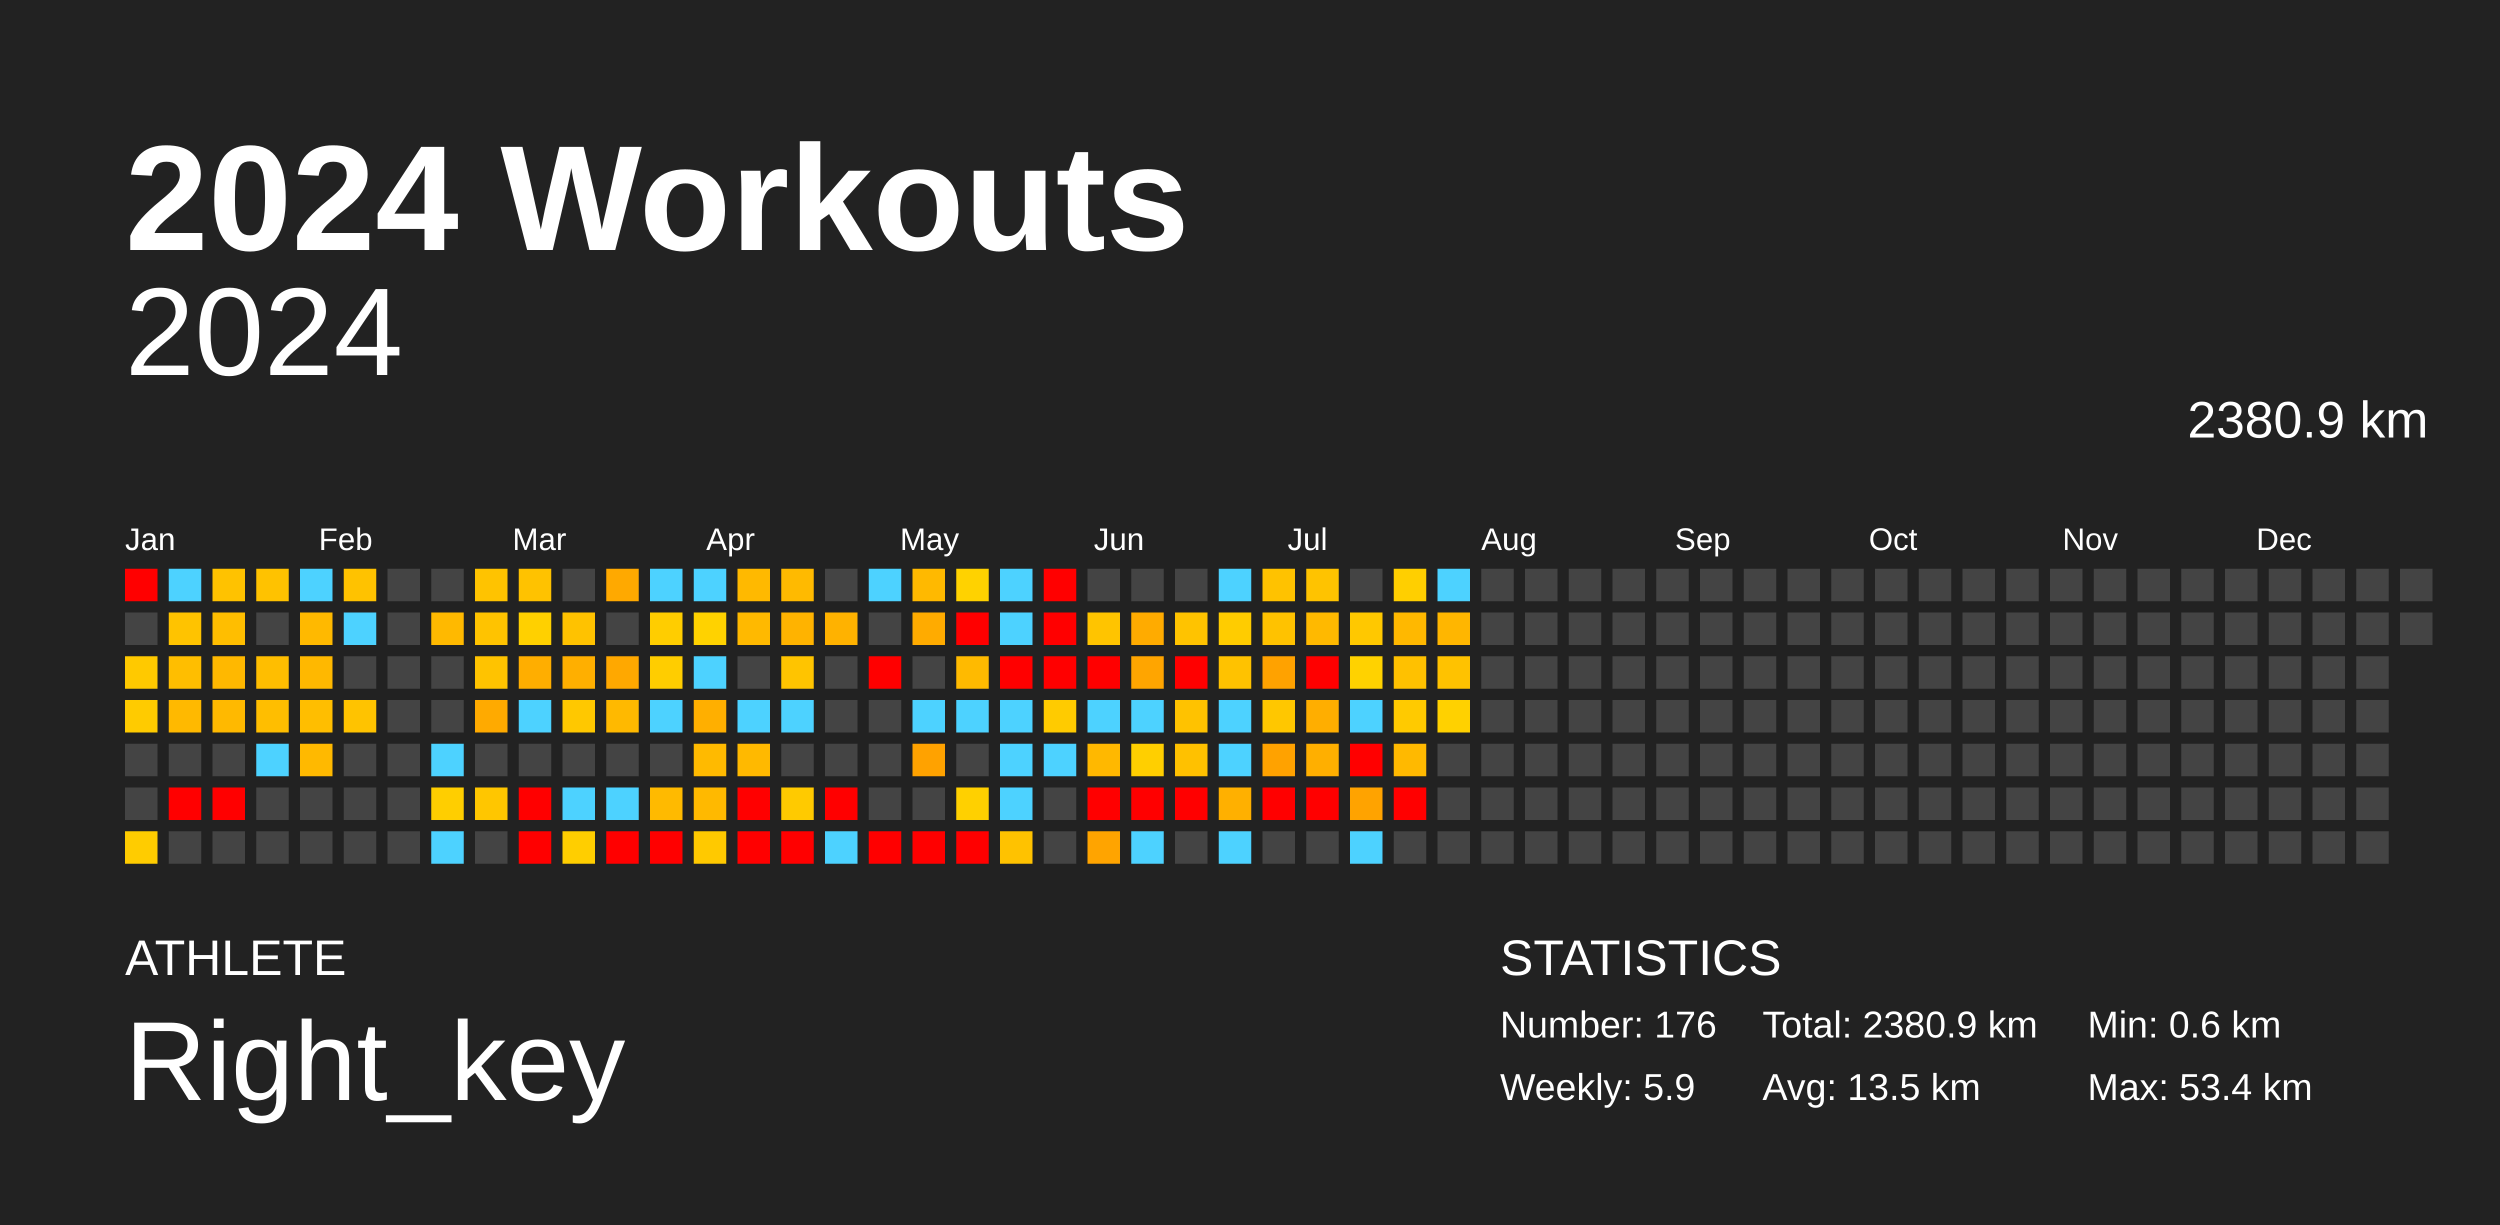
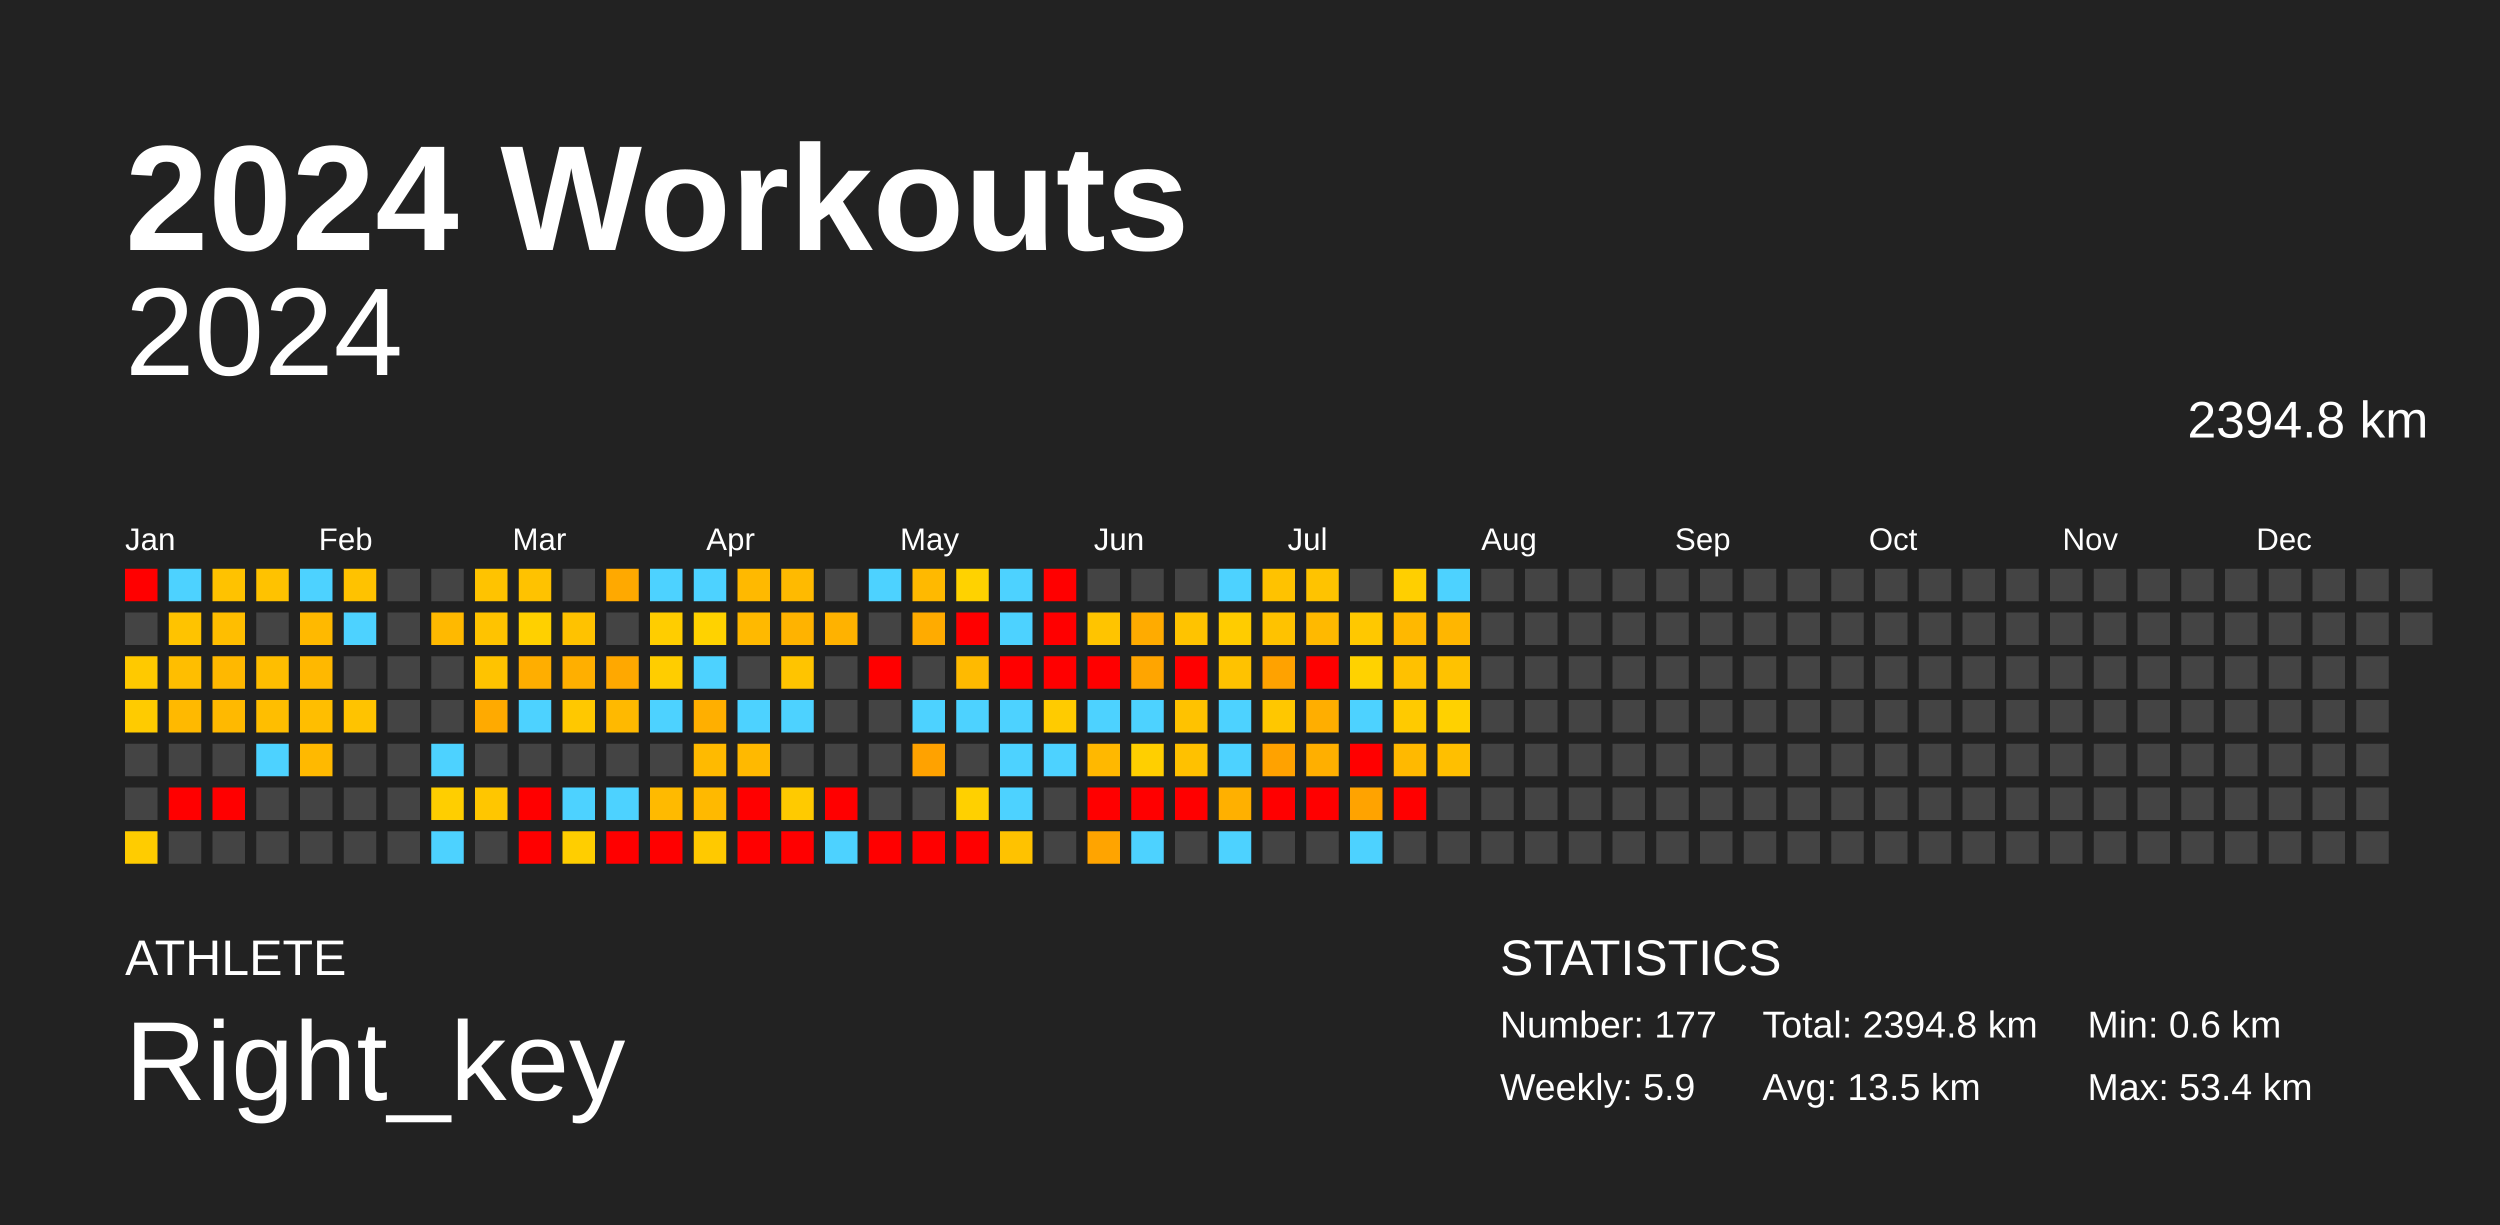
<svg xmlns="http://www.w3.org/2000/svg" baseProfile="full" height="98mm" version="1.1" viewBox="0,0,200,98" width="200mm">
  <defs />
  <rect fill="#222222" height="98" width="200" x="0" y="0" />
  <text fill="#FFFFFF" style="font-size:12px; font-family:Arial; font-weight:bold;" x="10" y="20">2024 Workouts</text>
  <text fill="#FFFFFF" style="font-size:4px; font-family:Arial" x="10" y="78">ATHLETE</text>
  <text fill="#FFFFFF" style="font-size:9px; font-family:Arial" x="10" y="88">Right_key</text>
  <text fill="#FFFFFF" style="font-size:4px; font-family:Arial" x="120" y="78">STATISTICS</text>
-   <text fill="#FFFFFF" style="font-size:3px; font-family:Arial" x="120" y="83">Number: 176</text>
+   <text fill="#FFFFFF" style="font-size:3px; font-family:Arial" x="120" y="83">Number: 177</text>
  <text fill="#FFFFFF" style="font-size:3px; font-family:Arial" x="120" y="88">Weekly: 5.9</text>
-   <text fill="#FFFFFF" style="font-size:3px; font-family:Arial" x="141" y="83">Total: 2380.9 km</text>
+   <text fill="#FFFFFF" style="font-size:3px; font-family:Arial" x="141" y="83">Total: 2394.8 km</text>
  <text fill="#FFFFFF" style="font-size:3px; font-family:Arial" x="141" y="88">Avg: 13.5 km</text>
  <text fill="#FFFFFF" style="font-size:3px; font-family:Arial" x="167" y="83">Min: 0.6 km</text>
  <text fill="#FFFFFF" style="font-size:3px; font-family:Arial" x="167" y="88">Max: 53.4 km</text>
  <text alignment-baseline="hanging" fill="#FFFFFF" style="font-size:10.0px; font-family:Arial;" x="10" y="30">2024</text>
-   <text alignment-baseline="hanging" fill="#FFFFFF" style="font-size:4.125px; font-family:Arial;" x="175" y="35">2380.9 km</text>
+   <text alignment-baseline="hanging" fill="#FFFFFF" style="font-size:4.125px; font-family:Arial;" x="175" y="35">2394.8 km</text>
  <text fill="#FFFFFF" style="font-size:2.5px; font-family:Arial" x="10.0" y="44">Jan</text>
  <text fill="#FFFFFF" style="font-size:2.5px; font-family:Arial" x="25.5" y="44">Feb</text>
  <text fill="#FFFFFF" style="font-size:2.5px; font-family:Arial" x="41.0" y="44">Mar</text>
  <text fill="#FFFFFF" style="font-size:2.5px; font-family:Arial" x="56.5" y="44">Apr</text>
  <text fill="#FFFFFF" style="font-size:2.5px; font-family:Arial" x="72.0" y="44">May</text>
  <text fill="#FFFFFF" style="font-size:2.5px; font-family:Arial" x="87.5" y="44">Jun</text>
  <text fill="#FFFFFF" style="font-size:2.5px; font-family:Arial" x="103.0" y="44">Jul</text>
  <text fill="#FFFFFF" style="font-size:2.5px; font-family:Arial" x="118.5" y="44">Aug</text>
  <text fill="#FFFFFF" style="font-size:2.5px; font-family:Arial" x="134.0" y="44">Sep</text>
  <text fill="#FFFFFF" style="font-size:2.5px; font-family:Arial" x="149.5" y="44">Oct</text>
  <text fill="#FFFFFF" style="font-size:2.5px; font-family:Arial" x="165.0" y="44">Nov</text>
  <text fill="#FFFFFF" style="font-size:2.5px; font-family:Arial" x="180.5" y="44">Dec</text>
  <rect fill="red" height="2.6" width="2.6" x="10.0" y="45.5" />
  <rect fill="#444444" height="2.6" width="2.6" x="10.0" y="49.0" />
  <rect fill="#ffc900" height="2.6" width="2.6" x="10.0" y="52.5" />
  <rect fill="#ffcb00" height="2.6" width="2.6" x="10.0" y="56.0" />
  <rect fill="#444444" height="2.6" width="2.6" x="10.0" y="59.5" />
  <rect fill="#444444" height="2.6" width="2.6" x="10.0" y="63.0" />
  <rect fill="#ffcc00" height="2.6" width="2.6" x="10.0" y="66.5" />
  <rect fill="#4dd2ff" height="2.6" width="2.6" x="13.5" y="45.5" />
  <rect fill="#ffc300" height="2.6" width="2.6" x="13.5" y="49.0" />
  <rect fill="#ffbe00" height="2.6" width="2.6" x="13.5" y="52.5" />
  <rect fill="#ffb900" height="2.6" width="2.6" x="13.5" y="56.0" />
  <rect fill="#444444" height="2.6" width="2.6" x="13.5" y="59.5" />
  <rect fill="red" height="2.6" width="2.6" x="13.5" y="63.0" />
  <rect fill="#444444" height="2.6" width="2.6" x="13.5" y="66.5" />
  <rect fill="#ffc200" height="2.6" width="2.6" x="17.0" y="45.5" />
  <rect fill="#ffbe00" height="2.6" width="2.6" x="17.0" y="49.0" />
  <rect fill="#ffb800" height="2.6" width="2.6" x="17.0" y="52.5" />
  <rect fill="#ffb900" height="2.6" width="2.6" x="17.0" y="56.0" />
  <rect fill="#444444" height="2.6" width="2.6" x="17.0" y="59.5" />
  <rect fill="red" height="2.6" width="2.6" x="17.0" y="63.0" />
  <rect fill="#444444" height="2.6" width="2.6" x="17.0" y="66.5" />
  <rect fill="#ffc200" height="2.6" width="2.6" x="20.5" y="45.5" />
  <rect fill="#444444" height="2.6" width="2.6" x="20.5" y="49.0" />
  <rect fill="#ffbe00" height="2.6" width="2.6" x="20.5" y="52.5" />
  <rect fill="#ffbe00" height="2.6" width="2.6" x="20.5" y="56.0" />
  <rect fill="#4dd2ff" height="2.6" width="2.6" x="20.5" y="59.5" />
  <rect fill="#444444" height="2.6" width="2.6" x="20.5" y="63.0" />
  <rect fill="#444444" height="2.6" width="2.6" x="20.5" y="66.5" />
  <rect fill="#4dd2ff" height="2.6" width="2.6" x="24.0" y="45.5" />
  <rect fill="#ffb900" height="2.6" width="2.6" x="24.0" y="49.0" />
  <rect fill="#ffb800" height="2.6" width="2.6" x="24.0" y="52.5" />
  <rect fill="#ffbe00" height="2.6" width="2.6" x="24.0" y="56.0" />
  <rect fill="#ffb900" height="2.6" width="2.6" x="24.0" y="59.5" />
  <rect fill="#444444" height="2.6" width="2.6" x="24.0" y="63.0" />
  <rect fill="#444444" height="2.6" width="2.6" x="24.0" y="66.5" />
  <rect fill="#ffc200" height="2.6" width="2.6" x="27.5" y="45.5" />
  <rect fill="#4dd2ff" height="2.6" width="2.6" x="27.5" y="49.0" />
  <rect fill="#444444" height="2.6" width="2.6" x="27.5" y="52.5" />
  <rect fill="#ffc300" height="2.6" width="2.6" x="27.5" y="56.0" />
  <rect fill="#444444" height="2.6" width="2.6" x="27.5" y="59.5" />
  <rect fill="#444444" height="2.6" width="2.6" x="27.5" y="63.0" />
  <rect fill="#444444" height="2.6" width="2.6" x="27.5" y="66.5" />
  <rect fill="#444444" height="2.6" width="2.6" x="31.0" y="45.5" />
  <rect fill="#444444" height="2.6" width="2.6" x="31.0" y="49.0" />
  <rect fill="#444444" height="2.6" width="2.6" x="31.0" y="52.5" />
  <rect fill="#444444" height="2.6" width="2.6" x="31.0" y="56.0" />
  <rect fill="#444444" height="2.6" width="2.6" x="31.0" y="59.5" />
  <rect fill="#444444" height="2.6" width="2.6" x="31.0" y="63.0" />
  <rect fill="#444444" height="2.6" width="2.6" x="31.0" y="66.5" />
  <rect fill="#444444" height="2.6" width="2.6" x="34.5" y="45.5" />
  <rect fill="#ffb900" height="2.6" width="2.6" x="34.5" y="49.0" />
  <rect fill="#444444" height="2.6" width="2.6" x="34.5" y="52.5" />
  <rect fill="#444444" height="2.6" width="2.6" x="34.5" y="56.0" />
  <rect fill="#4dd2ff" height="2.6" width="2.6" x="34.5" y="59.5" />
  <rect fill="#ffce00" height="2.6" width="2.6" x="34.5" y="63.0" />
  <rect fill="#4dd2ff" height="2.6" width="2.6" x="34.5" y="66.5" />
  <rect fill="#ffc300" height="2.6" width="2.6" x="38.0" y="45.5" />
  <rect fill="#ffc300" height="2.6" width="2.6" x="38.0" y="49.0" />
  <rect fill="#ffc300" height="2.6" width="2.6" x="38.0" y="52.5" />
  <rect fill="#ffaa00" height="2.6" width="2.6" x="38.0" y="56.0" />
  <rect fill="#444444" height="2.6" width="2.6" x="38.0" y="59.5" />
  <rect fill="#ffc600" height="2.6" width="2.6" x="38.0" y="63.0" />
  <rect fill="#444444" height="2.6" width="2.6" x="38.0" y="66.5" />
  <rect fill="#ffc200" height="2.6" width="2.6" x="41.5" y="45.5" />
  <rect fill="#ffd000" height="2.6" width="2.6" x="41.5" y="49.0" />
  <rect fill="#ffae00" height="2.6" width="2.6" x="41.5" y="52.5" />
  <rect fill="#4dd2ff" height="2.6" width="2.6" x="41.5" y="56.0" />
  <rect fill="#444444" height="2.6" width="2.6" x="41.5" y="59.5" />
  <rect fill="red" height="2.6" width="2.6" x="41.5" y="63.0" />
  <rect fill="red" height="2.6" width="2.6" x="41.5" y="66.5" />
  <rect fill="#444444" height="2.6" width="2.6" x="45.0" y="45.5" />
  <rect fill="#ffc200" height="2.6" width="2.6" x="45.0" y="49.0" />
  <rect fill="#ffaf00" height="2.6" width="2.6" x="45.0" y="52.5" />
  <rect fill="#ffc800" height="2.6" width="2.6" x="45.0" y="56.0" />
  <rect fill="#444444" height="2.6" width="2.6" x="45.0" y="59.5" />
  <rect fill="#4dd2ff" height="2.6" width="2.6" x="45.0" y="63.0" />
  <rect fill="#ffce00" height="2.6" width="2.6" x="45.0" y="66.5" />
  <rect fill="#ffa900" height="2.6" width="2.6" x="48.5" y="45.5" />
  <rect fill="#444444" height="2.6" width="2.6" x="48.5" y="49.0" />
  <rect fill="#ffa800" height="2.6" width="2.6" x="48.5" y="52.5" />
  <rect fill="#ffb900" height="2.6" width="2.6" x="48.5" y="56.0" />
  <rect fill="#444444" height="2.6" width="2.6" x="48.5" y="59.5" />
  <rect fill="#4dd2ff" height="2.6" width="2.6" x="48.5" y="63.0" />
  <rect fill="red" height="2.6" width="2.6" x="48.5" y="66.5" />
  <rect fill="#4dd2ff" height="2.6" width="2.6" x="52.0" y="45.5" />
  <rect fill="#ffcd00" height="2.6" width="2.6" x="52.0" y="49.0" />
  <rect fill="#ffcd00" height="2.6" width="2.6" x="52.0" y="52.5" />
  <rect fill="#4dd2ff" height="2.6" width="2.6" x="52.0" y="56.0" />
  <rect fill="#444444" height="2.6" width="2.6" x="52.0" y="59.5" />
  <rect fill="#ffba00" height="2.6" width="2.6" x="52.0" y="63.0" />
  <rect fill="red" height="2.6" width="2.6" x="52.0" y="66.5" />
  <rect fill="#4dd2ff" height="2.6" width="2.6" x="55.5" y="45.5" />
  <rect fill="#ffd200" height="2.6" width="2.6" x="55.5" y="49.0" />
  <rect fill="#4dd2ff" height="2.6" width="2.6" x="55.5" y="52.5" />
  <rect fill="#ffaf00" height="2.6" width="2.6" x="55.5" y="56.0" />
  <rect fill="#ffba00" height="2.6" width="2.6" x="55.5" y="59.5" />
  <rect fill="#ffb900" height="2.6" width="2.6" x="55.5" y="63.0" />
  <rect fill="#ffc900" height="2.6" width="2.6" x="55.5" y="66.5" />
  <rect fill="#ffb900" height="2.6" width="2.6" x="59.0" y="45.5" />
  <rect fill="#ffb900" height="2.6" width="2.6" x="59.0" y="49.0" />
  <rect fill="#444444" height="2.6" width="2.6" x="59.0" y="52.5" />
  <rect fill="#4dd2ff" height="2.6" width="2.6" x="59.0" y="56.0" />
  <rect fill="#ffb900" height="2.6" width="2.6" x="59.0" y="59.5" />
  <rect fill="red" height="2.6" width="2.6" x="59.0" y="63.0" />
  <rect fill="red" height="2.6" width="2.6" x="59.0" y="66.5" />
  <rect fill="#ffba00" height="2.6" width="2.6" x="62.5" y="45.5" />
  <rect fill="#ffb300" height="2.6" width="2.6" x="62.5" y="49.0" />
  <rect fill="#ffc400" height="2.6" width="2.6" x="62.5" y="52.5" />
  <rect fill="#4dd2ff" height="2.6" width="2.6" x="62.5" y="56.0" />
  <rect fill="#444444" height="2.6" width="2.6" x="62.5" y="59.5" />
  <rect fill="#ffca00" height="2.6" width="2.6" x="62.5" y="63.0" />
  <rect fill="red" height="2.6" width="2.6" x="62.5" y="66.5" />
  <rect fill="#444444" height="2.6" width="2.6" x="66.0" y="45.5" />
  <rect fill="#ffb200" height="2.6" width="2.6" x="66.0" y="49.0" />
  <rect fill="#444444" height="2.6" width="2.6" x="66.0" y="52.5" />
  <rect fill="#444444" height="2.6" width="2.6" x="66.0" y="56.0" />
  <rect fill="#444444" height="2.6" width="2.6" x="66.0" y="59.5" />
  <rect fill="red" height="2.6" width="2.6" x="66.0" y="63.0" />
  <rect fill="#4dd2ff" height="2.6" width="2.6" x="66.0" y="66.5" />
  <rect fill="#4dd2ff" height="2.6" width="2.6" x="69.5" y="45.5" />
  <rect fill="#444444" height="2.6" width="2.6" x="69.5" y="49.0" />
  <rect fill="red" height="2.6" width="2.6" x="69.5" y="52.5" />
  <rect fill="#444444" height="2.6" width="2.6" x="69.5" y="56.0" />
  <rect fill="#444444" height="2.6" width="2.6" x="69.5" y="59.5" />
  <rect fill="#444444" height="2.6" width="2.6" x="69.5" y="63.0" />
  <rect fill="red" height="2.6" width="2.6" x="69.5" y="66.5" />
  <rect fill="#ffb900" height="2.6" width="2.6" x="73.0" y="45.5" />
  <rect fill="#ffab00" height="2.6" width="2.6" x="73.0" y="49.0" />
  <rect fill="#444444" height="2.6" width="2.6" x="73.0" y="52.5" />
  <rect fill="#4dd2ff" height="2.6" width="2.6" x="73.0" y="56.0" />
  <rect fill="#ffa200" height="2.6" width="2.6" x="73.0" y="59.5" />
  <rect fill="#444444" height="2.6" width="2.6" x="73.0" y="63.0" />
  <rect fill="red" height="2.6" width="2.6" x="73.0" y="66.5" />
  <rect fill="#ffd200" height="2.6" width="2.6" x="76.5" y="45.5" />
  <rect fill="red" height="2.6" width="2.6" x="76.5" y="49.0" />
  <rect fill="#ffba00" height="2.6" width="2.6" x="76.5" y="52.5" />
  <rect fill="#4dd2ff" height="2.6" width="2.6" x="76.5" y="56.0" />
  <rect fill="#444444" height="2.6" width="2.6" x="76.5" y="59.5" />
  <rect fill="#ffd000" height="2.6" width="2.6" x="76.5" y="63.0" />
  <rect fill="red" height="2.6" width="2.6" x="76.5" y="66.5" />
  <rect fill="#4dd2ff" height="2.6" width="2.6" x="80.0" y="45.5" />
  <rect fill="#4dd2ff" height="2.6" width="2.6" x="80.0" y="49.0" />
  <rect fill="red" height="2.6" width="2.6" x="80.0" y="52.5" />
  <rect fill="#4dd2ff" height="2.6" width="2.6" x="80.0" y="56.0" />
  <rect fill="#4dd2ff" height="2.6" width="2.6" x="80.0" y="59.5" />
  <rect fill="#4dd2ff" height="2.6" width="2.6" x="80.0" y="63.0" />
  <rect fill="#ffc200" height="2.6" width="2.6" x="80.0" y="66.5" />
  <rect fill="red" height="2.6" width="2.6" x="83.5" y="45.5" />
  <rect fill="red" height="2.6" width="2.6" x="83.5" y="49.0" />
  <rect fill="red" height="2.6" width="2.6" x="83.5" y="52.5" />
  <rect fill="#ffcb00" height="2.6" width="2.6" x="83.5" y="56.0" />
  <rect fill="#4dd2ff" height="2.6" width="2.6" x="83.5" y="59.5" />
  <rect fill="#444444" height="2.6" width="2.6" x="83.5" y="63.0" />
  <rect fill="#444444" height="2.6" width="2.6" x="83.5" y="66.5" />
  <rect fill="#444444" height="2.6" width="2.6" x="87.0" y="45.5" />
  <rect fill="#ffc400" height="2.6" width="2.6" x="87.0" y="49.0" />
  <rect fill="red" height="2.6" width="2.6" x="87.0" y="52.5" />
  <rect fill="#4dd2ff" height="2.6" width="2.6" x="87.0" y="56.0" />
  <rect fill="#ffb800" height="2.6" width="2.6" x="87.0" y="59.5" />
  <rect fill="red" height="2.6" width="2.6" x="87.0" y="63.0" />
  <rect fill="#ffa400" height="2.6" width="2.6" x="87.0" y="66.5" />
  <rect fill="#444444" height="2.6" width="2.6" x="90.5" y="45.5" />
  <rect fill="#ffab00" height="2.6" width="2.6" x="90.5" y="49.0" />
  <rect fill="#ffa500" height="2.6" width="2.6" x="90.5" y="52.5" />
  <rect fill="#4dd2ff" height="2.6" width="2.6" x="90.5" y="56.0" />
  <rect fill="#ffcf00" height="2.6" width="2.6" x="90.5" y="59.5" />
  <rect fill="red" height="2.6" width="2.6" x="90.5" y="63.0" />
  <rect fill="#4dd2ff" height="2.6" width="2.6" x="90.5" y="66.5" />
  <rect fill="#444444" height="2.6" width="2.6" x="94.0" y="45.5" />
  <rect fill="#ffc300" height="2.6" width="2.6" x="94.0" y="49.0" />
  <rect fill="red" height="2.6" width="2.6" x="94.0" y="52.5" />
  <rect fill="#ffc200" height="2.6" width="2.6" x="94.0" y="56.0" />
  <rect fill="#ffc100" height="2.6" width="2.6" x="94.0" y="59.5" />
  <rect fill="red" height="2.6" width="2.6" x="94.0" y="63.0" />
  <rect fill="#444444" height="2.6" width="2.6" x="94.0" y="66.5" />
  <rect fill="#4dd2ff" height="2.6" width="2.6" x="97.5" y="45.5" />
  <rect fill="#ffcc00" height="2.6" width="2.6" x="97.5" y="49.0" />
  <rect fill="#ffc200" height="2.6" width="2.6" x="97.5" y="52.5" />
  <rect fill="#4dd2ff" height="2.6" width="2.6" x="97.5" y="56.0" />
  <rect fill="#4dd2ff" height="2.6" width="2.6" x="97.5" y="59.5" />
  <rect fill="#ffb000" height="2.6" width="2.6" x="97.5" y="63.0" />
  <rect fill="#4dd2ff" height="2.6" width="2.6" x="97.5" y="66.5" />
  <rect fill="#ffc200" height="2.6" width="2.6" x="101.0" y="45.5" />
  <rect fill="#ffc200" height="2.6" width="2.6" x="101.0" y="49.0" />
  <rect fill="#ffa200" height="2.6" width="2.6" x="101.0" y="52.5" />
  <rect fill="#ffc700" height="2.6" width="2.6" x="101.0" y="56.0" />
  <rect fill="#ffa200" height="2.6" width="2.6" x="101.0" y="59.5" />
  <rect fill="red" height="2.6" width="2.6" x="101.0" y="63.0" />
  <rect fill="#444444" height="2.6" width="2.6" x="101.0" y="66.5" />
  <rect fill="#ffc300" height="2.6" width="2.6" x="104.5" y="45.5" />
  <rect fill="#ffb900" height="2.6" width="2.6" x="104.5" y="49.0" />
  <rect fill="red" height="2.6" width="2.6" x="104.5" y="52.5" />
  <rect fill="#ffae00" height="2.6" width="2.6" x="104.5" y="56.0" />
  <rect fill="#ffaf00" height="2.6" width="2.6" x="104.5" y="59.5" />
  <rect fill="red" height="2.6" width="2.6" x="104.5" y="63.0" />
  <rect fill="#444444" height="2.6" width="2.6" x="104.5" y="66.5" />
  <rect fill="#444444" height="2.6" width="2.6" x="108.0" y="45.5" />
  <rect fill="#ffc800" height="2.6" width="2.6" x="108.0" y="49.0" />
  <rect fill="#ffd200" height="2.6" width="2.6" x="108.0" y="52.5" />
  <rect fill="#4dd2ff" height="2.6" width="2.6" x="108.0" y="56.0" />
  <rect fill="red" height="2.6" width="2.6" x="108.0" y="59.5" />
  <rect fill="#ffa300" height="2.6" width="2.6" x="108.0" y="63.0" />
  <rect fill="#4dd2ff" height="2.6" width="2.6" x="108.0" y="66.5" />
  <rect fill="#ffcf00" height="2.6" width="2.6" x="111.5" y="45.5" />
  <rect fill="#ffb800" height="2.6" width="2.6" x="111.5" y="49.0" />
  <rect fill="#ffc100" height="2.6" width="2.6" x="111.5" y="52.5" />
  <rect fill="#ffca00" height="2.6" width="2.6" x="111.5" y="56.0" />
  <rect fill="#ffb900" height="2.6" width="2.6" x="111.5" y="59.5" />
  <rect fill="red" height="2.6" width="2.6" x="111.5" y="63.0" />
  <rect fill="#444444" height="2.6" width="2.6" x="111.5" y="66.5" />
  <rect fill="#4dd2ff" height="2.6" width="2.6" x="115.0" y="45.5" />
  <rect fill="#ffb600" height="2.6" width="2.6" x="115.0" y="49.0" />
  <rect fill="#ffc200" height="2.6" width="2.6" x="115.0" y="52.5" />
  <rect fill="#ffd100" height="2.6" width="2.6" x="115.0" y="56.0" />
-   <rect fill="#444444" height="2.6" width="2.6" x="115.0" y="59.5" />
+   <rect fill="#ffbf00" height="2.6" width="2.6" x="115.0" y="59.5" />
  <rect fill="#444444" height="2.6" width="2.6" x="115.0" y="63.0" />
  <rect fill="#444444" height="2.6" width="2.6" x="115.0" y="66.5" />
  <rect fill="#444444" height="2.6" width="2.6" x="118.5" y="45.5" />
  <rect fill="#444444" height="2.6" width="2.6" x="118.5" y="49.0" />
  <rect fill="#444444" height="2.6" width="2.6" x="118.5" y="52.5" />
  <rect fill="#444444" height="2.6" width="2.6" x="118.5" y="56.0" />
  <rect fill="#444444" height="2.6" width="2.6" x="118.5" y="59.5" />
  <rect fill="#444444" height="2.6" width="2.6" x="118.5" y="63.0" />
  <rect fill="#444444" height="2.6" width="2.6" x="118.5" y="66.5" />
  <rect fill="#444444" height="2.6" width="2.6" x="122.0" y="45.5" />
  <rect fill="#444444" height="2.6" width="2.6" x="122.0" y="49.0" />
  <rect fill="#444444" height="2.6" width="2.6" x="122.0" y="52.5" />
  <rect fill="#444444" height="2.6" width="2.6" x="122.0" y="56.0" />
  <rect fill="#444444" height="2.6" width="2.6" x="122.0" y="59.5" />
  <rect fill="#444444" height="2.6" width="2.6" x="122.0" y="63.0" />
  <rect fill="#444444" height="2.6" width="2.6" x="122.0" y="66.5" />
  <rect fill="#444444" height="2.6" width="2.6" x="125.5" y="45.5" />
  <rect fill="#444444" height="2.6" width="2.6" x="125.5" y="49.0" />
  <rect fill="#444444" height="2.6" width="2.6" x="125.5" y="52.5" />
  <rect fill="#444444" height="2.6" width="2.6" x="125.5" y="56.0" />
  <rect fill="#444444" height="2.6" width="2.6" x="125.5" y="59.5" />
  <rect fill="#444444" height="2.6" width="2.6" x="125.5" y="63.0" />
  <rect fill="#444444" height="2.6" width="2.6" x="125.5" y="66.5" />
  <rect fill="#444444" height="2.6" width="2.6" x="129.0" y="45.5" />
  <rect fill="#444444" height="2.6" width="2.6" x="129.0" y="49.0" />
  <rect fill="#444444" height="2.6" width="2.6" x="129.0" y="52.5" />
  <rect fill="#444444" height="2.6" width="2.6" x="129.0" y="56.0" />
  <rect fill="#444444" height="2.6" width="2.6" x="129.0" y="59.5" />
  <rect fill="#444444" height="2.6" width="2.6" x="129.0" y="63.0" />
  <rect fill="#444444" height="2.6" width="2.6" x="129.0" y="66.5" />
  <rect fill="#444444" height="2.6" width="2.6" x="132.5" y="45.5" />
  <rect fill="#444444" height="2.6" width="2.6" x="132.5" y="49.0" />
  <rect fill="#444444" height="2.6" width="2.6" x="132.5" y="52.5" />
  <rect fill="#444444" height="2.6" width="2.6" x="132.5" y="56.0" />
  <rect fill="#444444" height="2.6" width="2.6" x="132.5" y="59.5" />
  <rect fill="#444444" height="2.6" width="2.6" x="132.5" y="63.0" />
  <rect fill="#444444" height="2.6" width="2.6" x="132.5" y="66.5" />
  <rect fill="#444444" height="2.6" width="2.6" x="136.0" y="45.5" />
  <rect fill="#444444" height="2.6" width="2.6" x="136.0" y="49.0" />
  <rect fill="#444444" height="2.6" width="2.6" x="136.0" y="52.5" />
  <rect fill="#444444" height="2.6" width="2.6" x="136.0" y="56.0" />
  <rect fill="#444444" height="2.6" width="2.6" x="136.0" y="59.5" />
  <rect fill="#444444" height="2.6" width="2.6" x="136.0" y="63.0" />
  <rect fill="#444444" height="2.6" width="2.6" x="136.0" y="66.5" />
  <rect fill="#444444" height="2.6" width="2.6" x="139.5" y="45.5" />
  <rect fill="#444444" height="2.6" width="2.6" x="139.5" y="49.0" />
  <rect fill="#444444" height="2.6" width="2.6" x="139.5" y="52.5" />
  <rect fill="#444444" height="2.6" width="2.6" x="139.5" y="56.0" />
  <rect fill="#444444" height="2.6" width="2.6" x="139.5" y="59.5" />
  <rect fill="#444444" height="2.6" width="2.6" x="139.5" y="63.0" />
  <rect fill="#444444" height="2.6" width="2.6" x="139.5" y="66.5" />
  <rect fill="#444444" height="2.6" width="2.6" x="143.0" y="45.5" />
  <rect fill="#444444" height="2.6" width="2.6" x="143.0" y="49.0" />
  <rect fill="#444444" height="2.6" width="2.6" x="143.0" y="52.5" />
  <rect fill="#444444" height="2.6" width="2.6" x="143.0" y="56.0" />
  <rect fill="#444444" height="2.6" width="2.6" x="143.0" y="59.5" />
  <rect fill="#444444" height="2.6" width="2.6" x="143.0" y="63.0" />
  <rect fill="#444444" height="2.6" width="2.6" x="143.0" y="66.5" />
  <rect fill="#444444" height="2.6" width="2.6" x="146.5" y="45.5" />
  <rect fill="#444444" height="2.6" width="2.6" x="146.5" y="49.0" />
  <rect fill="#444444" height="2.6" width="2.6" x="146.5" y="52.5" />
  <rect fill="#444444" height="2.6" width="2.6" x="146.5" y="56.0" />
  <rect fill="#444444" height="2.6" width="2.6" x="146.5" y="59.5" />
  <rect fill="#444444" height="2.6" width="2.6" x="146.5" y="63.0" />
  <rect fill="#444444" height="2.6" width="2.6" x="146.5" y="66.5" />
  <rect fill="#444444" height="2.6" width="2.6" x="150.0" y="45.5" />
  <rect fill="#444444" height="2.6" width="2.6" x="150.0" y="49.0" />
  <rect fill="#444444" height="2.6" width="2.6" x="150.0" y="52.5" />
  <rect fill="#444444" height="2.6" width="2.6" x="150.0" y="56.0" />
  <rect fill="#444444" height="2.6" width="2.6" x="150.0" y="59.5" />
  <rect fill="#444444" height="2.6" width="2.6" x="150.0" y="63.0" />
  <rect fill="#444444" height="2.6" width="2.6" x="150.0" y="66.5" />
  <rect fill="#444444" height="2.6" width="2.6" x="153.5" y="45.5" />
  <rect fill="#444444" height="2.6" width="2.6" x="153.5" y="49.0" />
  <rect fill="#444444" height="2.6" width="2.6" x="153.5" y="52.5" />
  <rect fill="#444444" height="2.6" width="2.6" x="153.5" y="56.0" />
  <rect fill="#444444" height="2.6" width="2.6" x="153.5" y="59.5" />
  <rect fill="#444444" height="2.6" width="2.6" x="153.5" y="63.0" />
  <rect fill="#444444" height="2.6" width="2.6" x="153.5" y="66.5" />
  <rect fill="#444444" height="2.6" width="2.6" x="157.0" y="45.5" />
  <rect fill="#444444" height="2.6" width="2.6" x="157.0" y="49.0" />
  <rect fill="#444444" height="2.6" width="2.6" x="157.0" y="52.5" />
  <rect fill="#444444" height="2.6" width="2.6" x="157.0" y="56.0" />
  <rect fill="#444444" height="2.6" width="2.6" x="157.0" y="59.5" />
  <rect fill="#444444" height="2.6" width="2.6" x="157.0" y="63.0" />
  <rect fill="#444444" height="2.6" width="2.6" x="157.0" y="66.5" />
  <rect fill="#444444" height="2.6" width="2.6" x="160.5" y="45.5" />
  <rect fill="#444444" height="2.6" width="2.6" x="160.5" y="49.0" />
  <rect fill="#444444" height="2.6" width="2.6" x="160.5" y="52.5" />
  <rect fill="#444444" height="2.6" width="2.6" x="160.5" y="56.0" />
  <rect fill="#444444" height="2.6" width="2.6" x="160.5" y="59.5" />
  <rect fill="#444444" height="2.6" width="2.6" x="160.5" y="63.0" />
  <rect fill="#444444" height="2.6" width="2.6" x="160.5" y="66.5" />
  <rect fill="#444444" height="2.6" width="2.6" x="164.0" y="45.5" />
  <rect fill="#444444" height="2.6" width="2.6" x="164.0" y="49.0" />
  <rect fill="#444444" height="2.6" width="2.6" x="164.0" y="52.5" />
  <rect fill="#444444" height="2.6" width="2.6" x="164.0" y="56.0" />
  <rect fill="#444444" height="2.6" width="2.6" x="164.0" y="59.5" />
  <rect fill="#444444" height="2.6" width="2.6" x="164.0" y="63.0" />
  <rect fill="#444444" height="2.6" width="2.6" x="164.0" y="66.5" />
  <rect fill="#444444" height="2.6" width="2.6" x="167.5" y="45.5" />
  <rect fill="#444444" height="2.6" width="2.6" x="167.5" y="49.0" />
  <rect fill="#444444" height="2.6" width="2.6" x="167.5" y="52.5" />
  <rect fill="#444444" height="2.6" width="2.6" x="167.5" y="56.0" />
  <rect fill="#444444" height="2.6" width="2.6" x="167.5" y="59.5" />
  <rect fill="#444444" height="2.6" width="2.6" x="167.5" y="63.0" />
  <rect fill="#444444" height="2.6" width="2.6" x="167.5" y="66.5" />
  <rect fill="#444444" height="2.6" width="2.6" x="171.0" y="45.5" />
  <rect fill="#444444" height="2.6" width="2.6" x="171.0" y="49.0" />
  <rect fill="#444444" height="2.6" width="2.6" x="171.0" y="52.5" />
  <rect fill="#444444" height="2.6" width="2.6" x="171.0" y="56.0" />
  <rect fill="#444444" height="2.6" width="2.6" x="171.0" y="59.5" />
  <rect fill="#444444" height="2.6" width="2.6" x="171.0" y="63.0" />
  <rect fill="#444444" height="2.6" width="2.6" x="171.0" y="66.5" />
  <rect fill="#444444" height="2.6" width="2.6" x="174.5" y="45.5" />
  <rect fill="#444444" height="2.6" width="2.6" x="174.5" y="49.0" />
  <rect fill="#444444" height="2.6" width="2.6" x="174.5" y="52.5" />
  <rect fill="#444444" height="2.6" width="2.6" x="174.5" y="56.0" />
  <rect fill="#444444" height="2.6" width="2.6" x="174.5" y="59.5" />
  <rect fill="#444444" height="2.6" width="2.6" x="174.5" y="63.0" />
  <rect fill="#444444" height="2.6" width="2.6" x="174.5" y="66.5" />
  <rect fill="#444444" height="2.6" width="2.6" x="178.0" y="45.5" />
  <rect fill="#444444" height="2.6" width="2.6" x="178.0" y="49.0" />
  <rect fill="#444444" height="2.6" width="2.6" x="178.0" y="52.5" />
  <rect fill="#444444" height="2.6" width="2.6" x="178.0" y="56.0" />
  <rect fill="#444444" height="2.6" width="2.6" x="178.0" y="59.5" />
  <rect fill="#444444" height="2.6" width="2.6" x="178.0" y="63.0" />
  <rect fill="#444444" height="2.6" width="2.6" x="178.0" y="66.5" />
  <rect fill="#444444" height="2.6" width="2.6" x="181.5" y="45.5" />
  <rect fill="#444444" height="2.6" width="2.6" x="181.5" y="49.0" />
  <rect fill="#444444" height="2.6" width="2.6" x="181.5" y="52.5" />
  <rect fill="#444444" height="2.6" width="2.6" x="181.5" y="56.0" />
  <rect fill="#444444" height="2.6" width="2.6" x="181.5" y="59.5" />
  <rect fill="#444444" height="2.6" width="2.6" x="181.5" y="63.0" />
  <rect fill="#444444" height="2.6" width="2.6" x="181.5" y="66.5" />
  <rect fill="#444444" height="2.6" width="2.6" x="185.0" y="45.5" />
  <rect fill="#444444" height="2.6" width="2.6" x="185.0" y="49.0" />
  <rect fill="#444444" height="2.6" width="2.6" x="185.0" y="52.5" />
  <rect fill="#444444" height="2.6" width="2.6" x="185.0" y="56.0" />
  <rect fill="#444444" height="2.6" width="2.6" x="185.0" y="59.5" />
  <rect fill="#444444" height="2.6" width="2.6" x="185.0" y="63.0" />
  <rect fill="#444444" height="2.6" width="2.6" x="185.0" y="66.5" />
  <rect fill="#444444" height="2.6" width="2.6" x="188.5" y="45.5" />
  <rect fill="#444444" height="2.6" width="2.6" x="188.5" y="49.0" />
  <rect fill="#444444" height="2.6" width="2.6" x="188.5" y="52.5" />
  <rect fill="#444444" height="2.6" width="2.6" x="188.5" y="56.0" />
  <rect fill="#444444" height="2.6" width="2.6" x="188.5" y="59.5" />
  <rect fill="#444444" height="2.6" width="2.6" x="188.5" y="63.0" />
  <rect fill="#444444" height="2.6" width="2.6" x="188.5" y="66.5" />
  <rect fill="#444444" height="2.6" width="2.6" x="192.0" y="45.5" />
  <rect fill="#444444" height="2.6" width="2.6" x="192.0" y="49.0" />
</svg>
